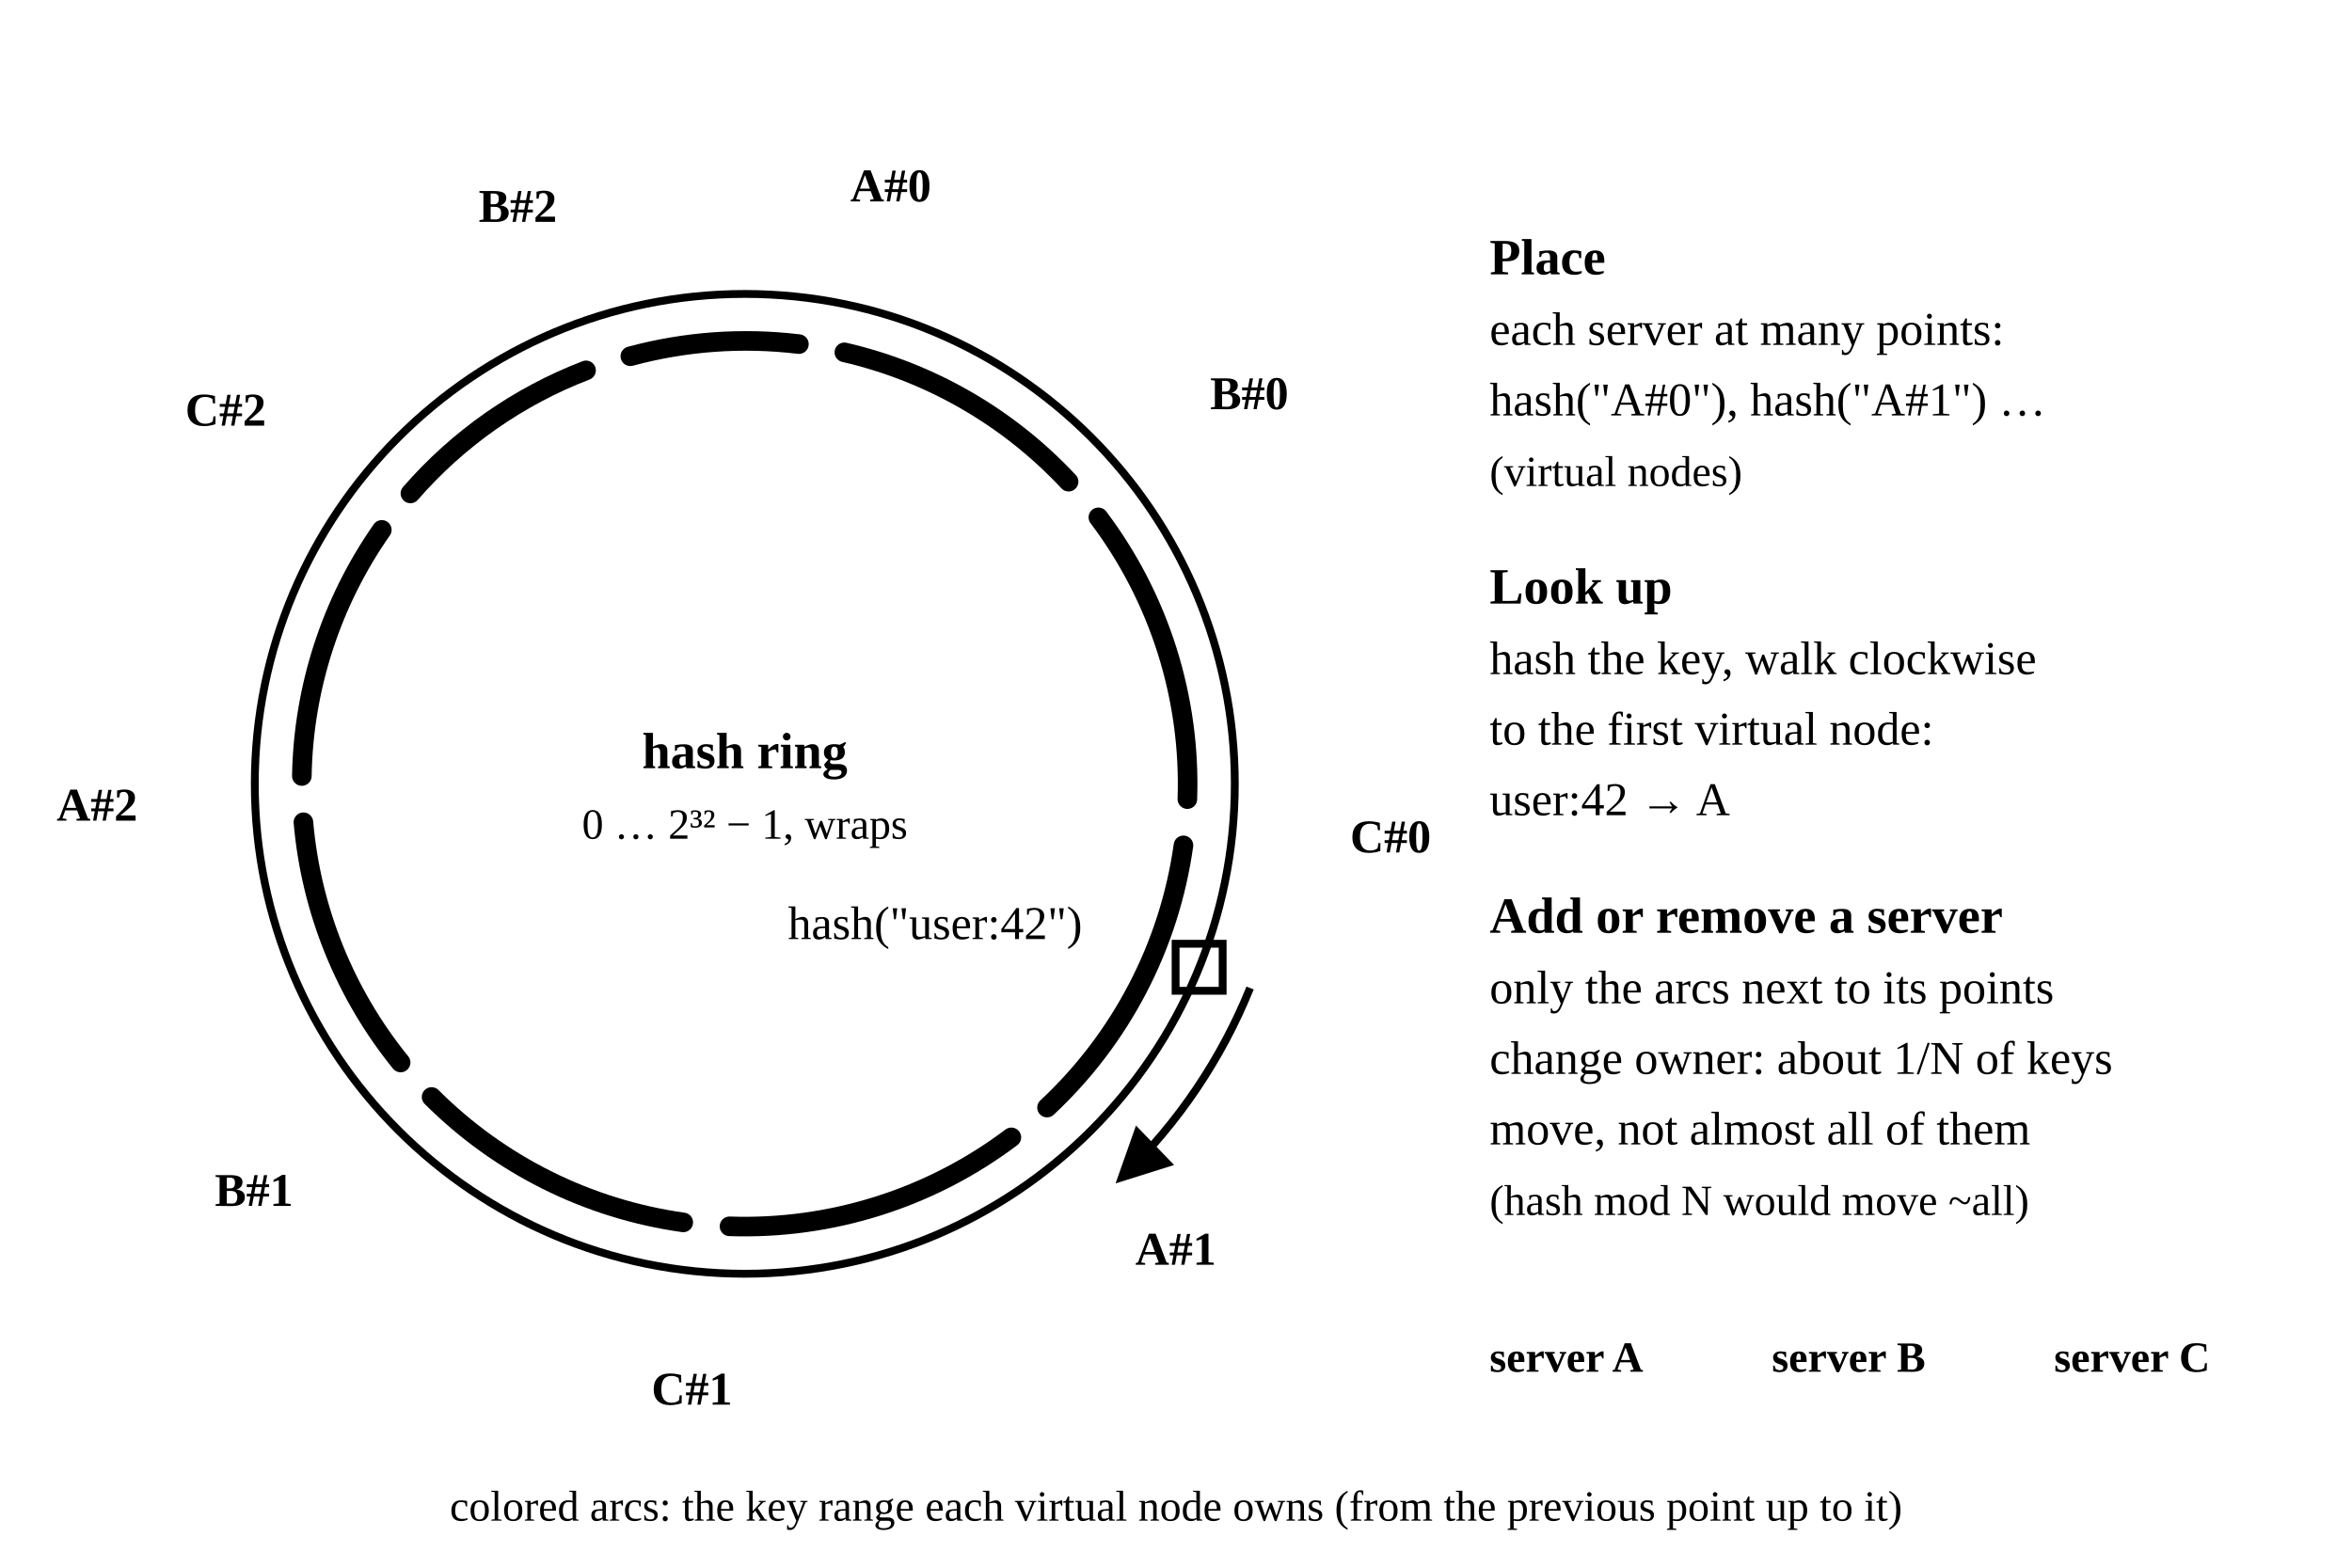
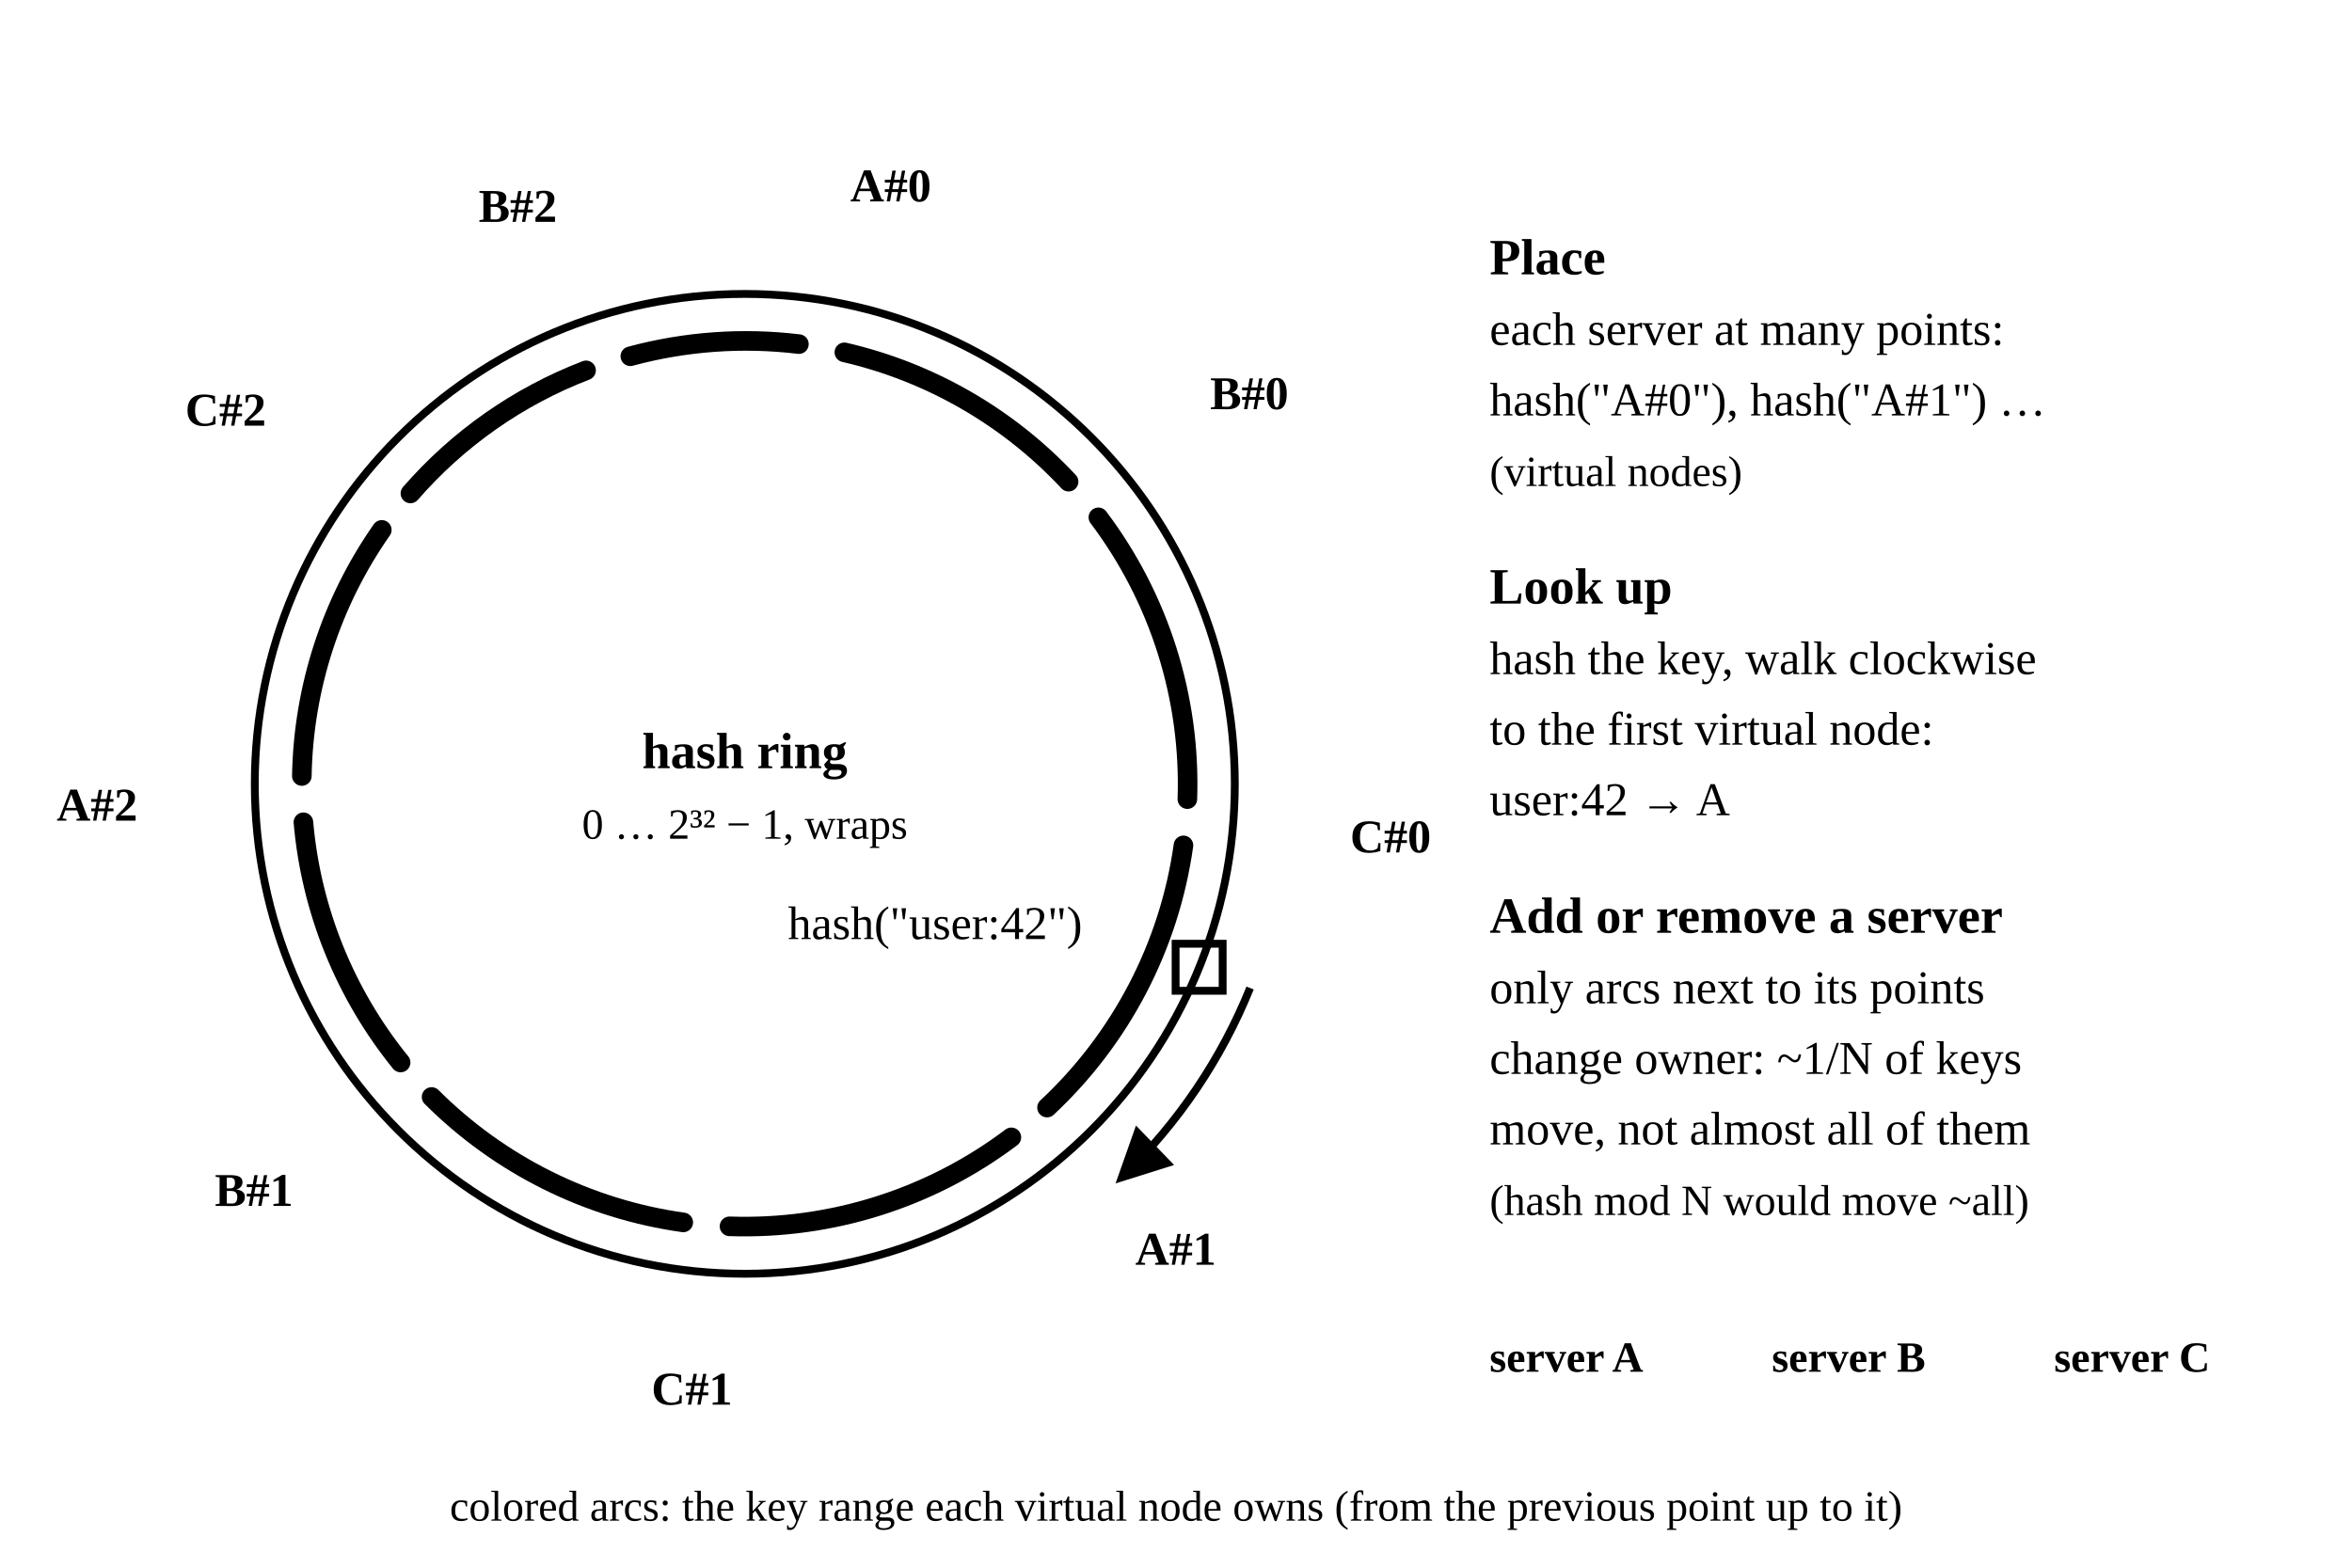
<svg xmlns="http://www.w3.org/2000/svg" viewBox="0 0 600 400" fill="none" stroke="currentColor">
  <defs>
    <marker id="sd-consistent-hashing-arrow" viewBox="0 0 10 10" refX="8" refY="5" markerWidth="7" markerHeight="7" orient="auto-start-reverse">
      <path d="M0 0 L10 5 L0 10 z" fill="currentColor" stroke="none" />
    </marker>
  </defs>
  <circle class="d-muted" cx="190" cy="200" r="125" stroke-width="2" />
  <path class="d-stroke-0" stroke-width="5" stroke-linecap="round" d="M160.8 90.9 A 113 113 0 0 1 203.8 87.8" />
  <path class="d-stroke-1" stroke-width="5" stroke-linecap="round" d="M215.4 89.9 A 113 113 0 0 1 272.6 122.9" />
  <path class="d-stroke-2" stroke-width="5" stroke-linecap="round" d="M280.2 132.0 A 113 113 0 0 1 302.9 203.9" />
  <path class="d-stroke-0" stroke-width="5" stroke-linecap="round" d="M301.9 215.7 A 113 113 0 0 1 267.1 282.6" />
  <path class="d-stroke-2" stroke-width="5" stroke-linecap="round" d="M258.0 290.2 A 113 113 0 0 1 186.1 312.9" />
  <path class="d-stroke-1" stroke-width="5" stroke-linecap="round" d="M174.3 311.9 A 113 113 0 0 1 110.1 279.9" />
  <path class="d-stroke-0" stroke-width="5" stroke-linecap="round" d="M102.2 271.1 A 113 113 0 0 1 77.4 209.8" />
  <path class="d-stroke-2" stroke-width="5" stroke-linecap="round" d="M77.0 198.0 A 113 113 0 0 1 97.4 135.2" />
  <path class="d-stroke-1" stroke-width="5" stroke-linecap="round" d="M104.7 125.9 A 113 113 0 0 1 149.5 94.5" />
  <path stroke-width="2" d="M318.9 252.1 A 139 139 0 0 1 286.6 300.0" marker-end="url(#sd-consistent-hashing-arrow)" />
  <circle class="d-fill-0" stroke="none" cx="211.7" cy="76.9" r="8" />
  <circle class="d-fill-1" stroke="none" cx="285.8" cy="119.7" r="8" />
  <circle class="d-fill-2" stroke="none" cx="314.5" cy="210.9" r="8" />
  <circle class="d-fill-0" stroke="none" cx="270.3" cy="295.8" r="8" />
  <circle class="d-fill-2" stroke="none" cx="179.1" cy="324.5" r="8" />
  <circle class="d-fill-1" stroke="none" cx="97.1" cy="283.6" r="8" />
  <circle class="d-fill-0" stroke="none" cx="65.1" cy="204.4" r="8" />
  <circle class="d-fill-2" stroke="none" cx="91.5" cy="123.0" r="8" />
  <circle class="d-fill-1" stroke="none" cx="151.4" cy="81.1" r="8" />
  <rect class="d-bg" x="299.9" y="240.8" width="12" height="12" stroke-width="2" />
  <g fill="currentColor" stroke="none" font-size="12">
    <text x="216.9" y="51.4" text-anchor="start" class="d-fill-0" font-weight="600">A#0</text>
    <text x="308.7" y="104.4" text-anchor="start" class="d-fill-1" font-weight="600">B#0</text>
    <text x="344.4" y="217.5" text-anchor="start" class="d-fill-2" font-weight="600">C#0</text>
    <text x="289.6" y="322.7" text-anchor="start" class="d-fill-0" font-weight="600">A#1</text>
    <text x="176.5" y="358.4" text-anchor="middle" class="d-fill-2" font-weight="600">C#1</text>
    <text x="74.8" y="307.7" text-anchor="end" class="d-fill-1" font-weight="600">B#1</text>
    <text x="35.1" y="209.4" text-anchor="end" class="d-fill-0" font-weight="600">A#2</text>
    <text x="67.9" y="108.6" text-anchor="end" class="d-fill-2" font-weight="600">C#2</text>
    <text x="142.1" y="56.6" text-anchor="end" class="d-fill-1" font-weight="600">B#2</text>
    <text x="276.1" y="239.6" text-anchor="end">hash("user:42")</text>
    <text x="190" y="196" text-anchor="middle" font-size="13" font-weight="600">hash ring</text>
    <text x="190" y="214" text-anchor="middle" font-size="11" class="d-muted">0 … 2³² − 1, wraps</text>
    <text x="380" y="70" font-size="13" font-weight="600">Place</text>
    <text x="380" y="88" font-size="12">each server at many points:</text>
    <text x="380" y="106" font-size="12">hash("A#0"), hash("A#1") …</text>
    <text x="380" y="124" font-size="11" class="d-muted">(virtual nodes)</text>
    <text x="380" y="154" font-size="13" font-weight="600">Look up</text>
    <text x="380" y="172" font-size="12">hash the key, walk clockwise</text>
    <text x="380" y="190" font-size="12">to the first virtual node:</text>
    <text x="380" y="208" font-size="12">user:42 → A</text>
    <text x="380" y="238" font-size="13" font-weight="600">Add or remove a server</text>
-     <text x="380" y="256" font-size="12">only the arcs next to its points</text>
-     <text x="380" y="274" font-size="12">change owner: about 1/N of keys</text>
+     <text x="380" y="256" font-size="12">only arcs next to its points</text>
+     <text x="380" y="274" font-size="12">change owner: ~1/N of keys</text>
    <text x="380" y="292" font-size="12">move, not almost all of them</text>
    <text x="380" y="310" font-size="11" class="d-muted">(hash mod N would move ~all)</text>
    <g font-size="11">
      <text x="380" y="350" class="d-fill-0" font-weight="600">server A</text>
      <text x="452" y="350" class="d-fill-1" font-weight="600">server B</text>
      <text x="524" y="350" class="d-fill-2" font-weight="600">server C</text>
    </g>
    <text x="300" y="388" text-anchor="middle" font-size="11" class="d-muted">colored arcs: the key range each virtual node owns (from the previous point up to it)</text>
  </g>
</svg>
